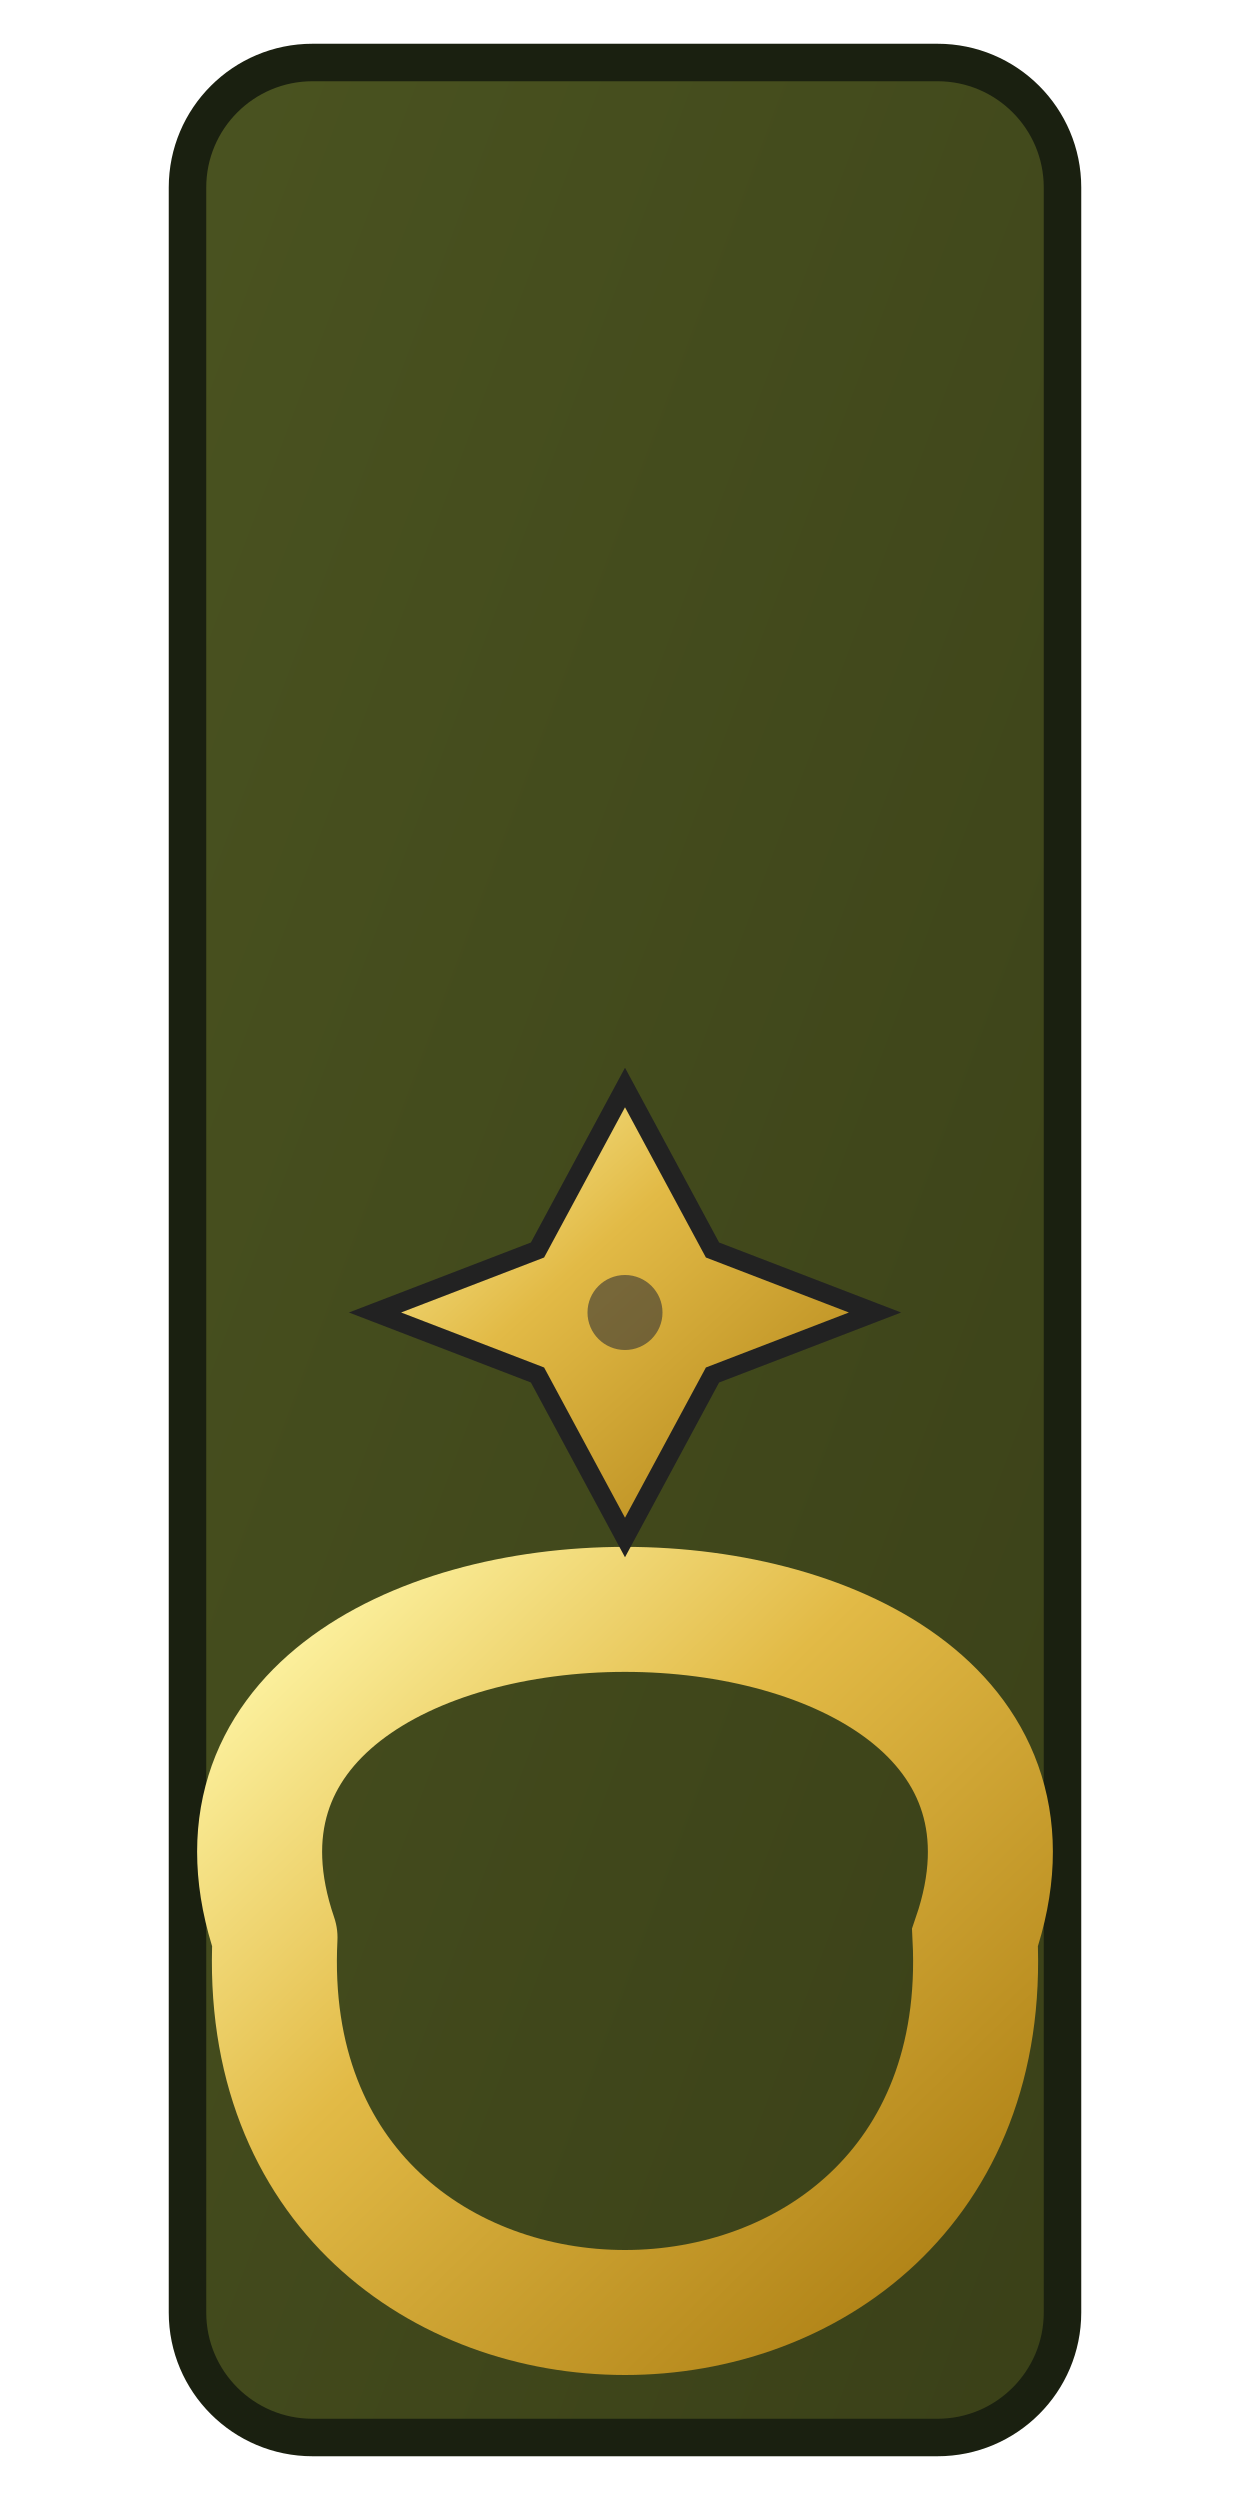
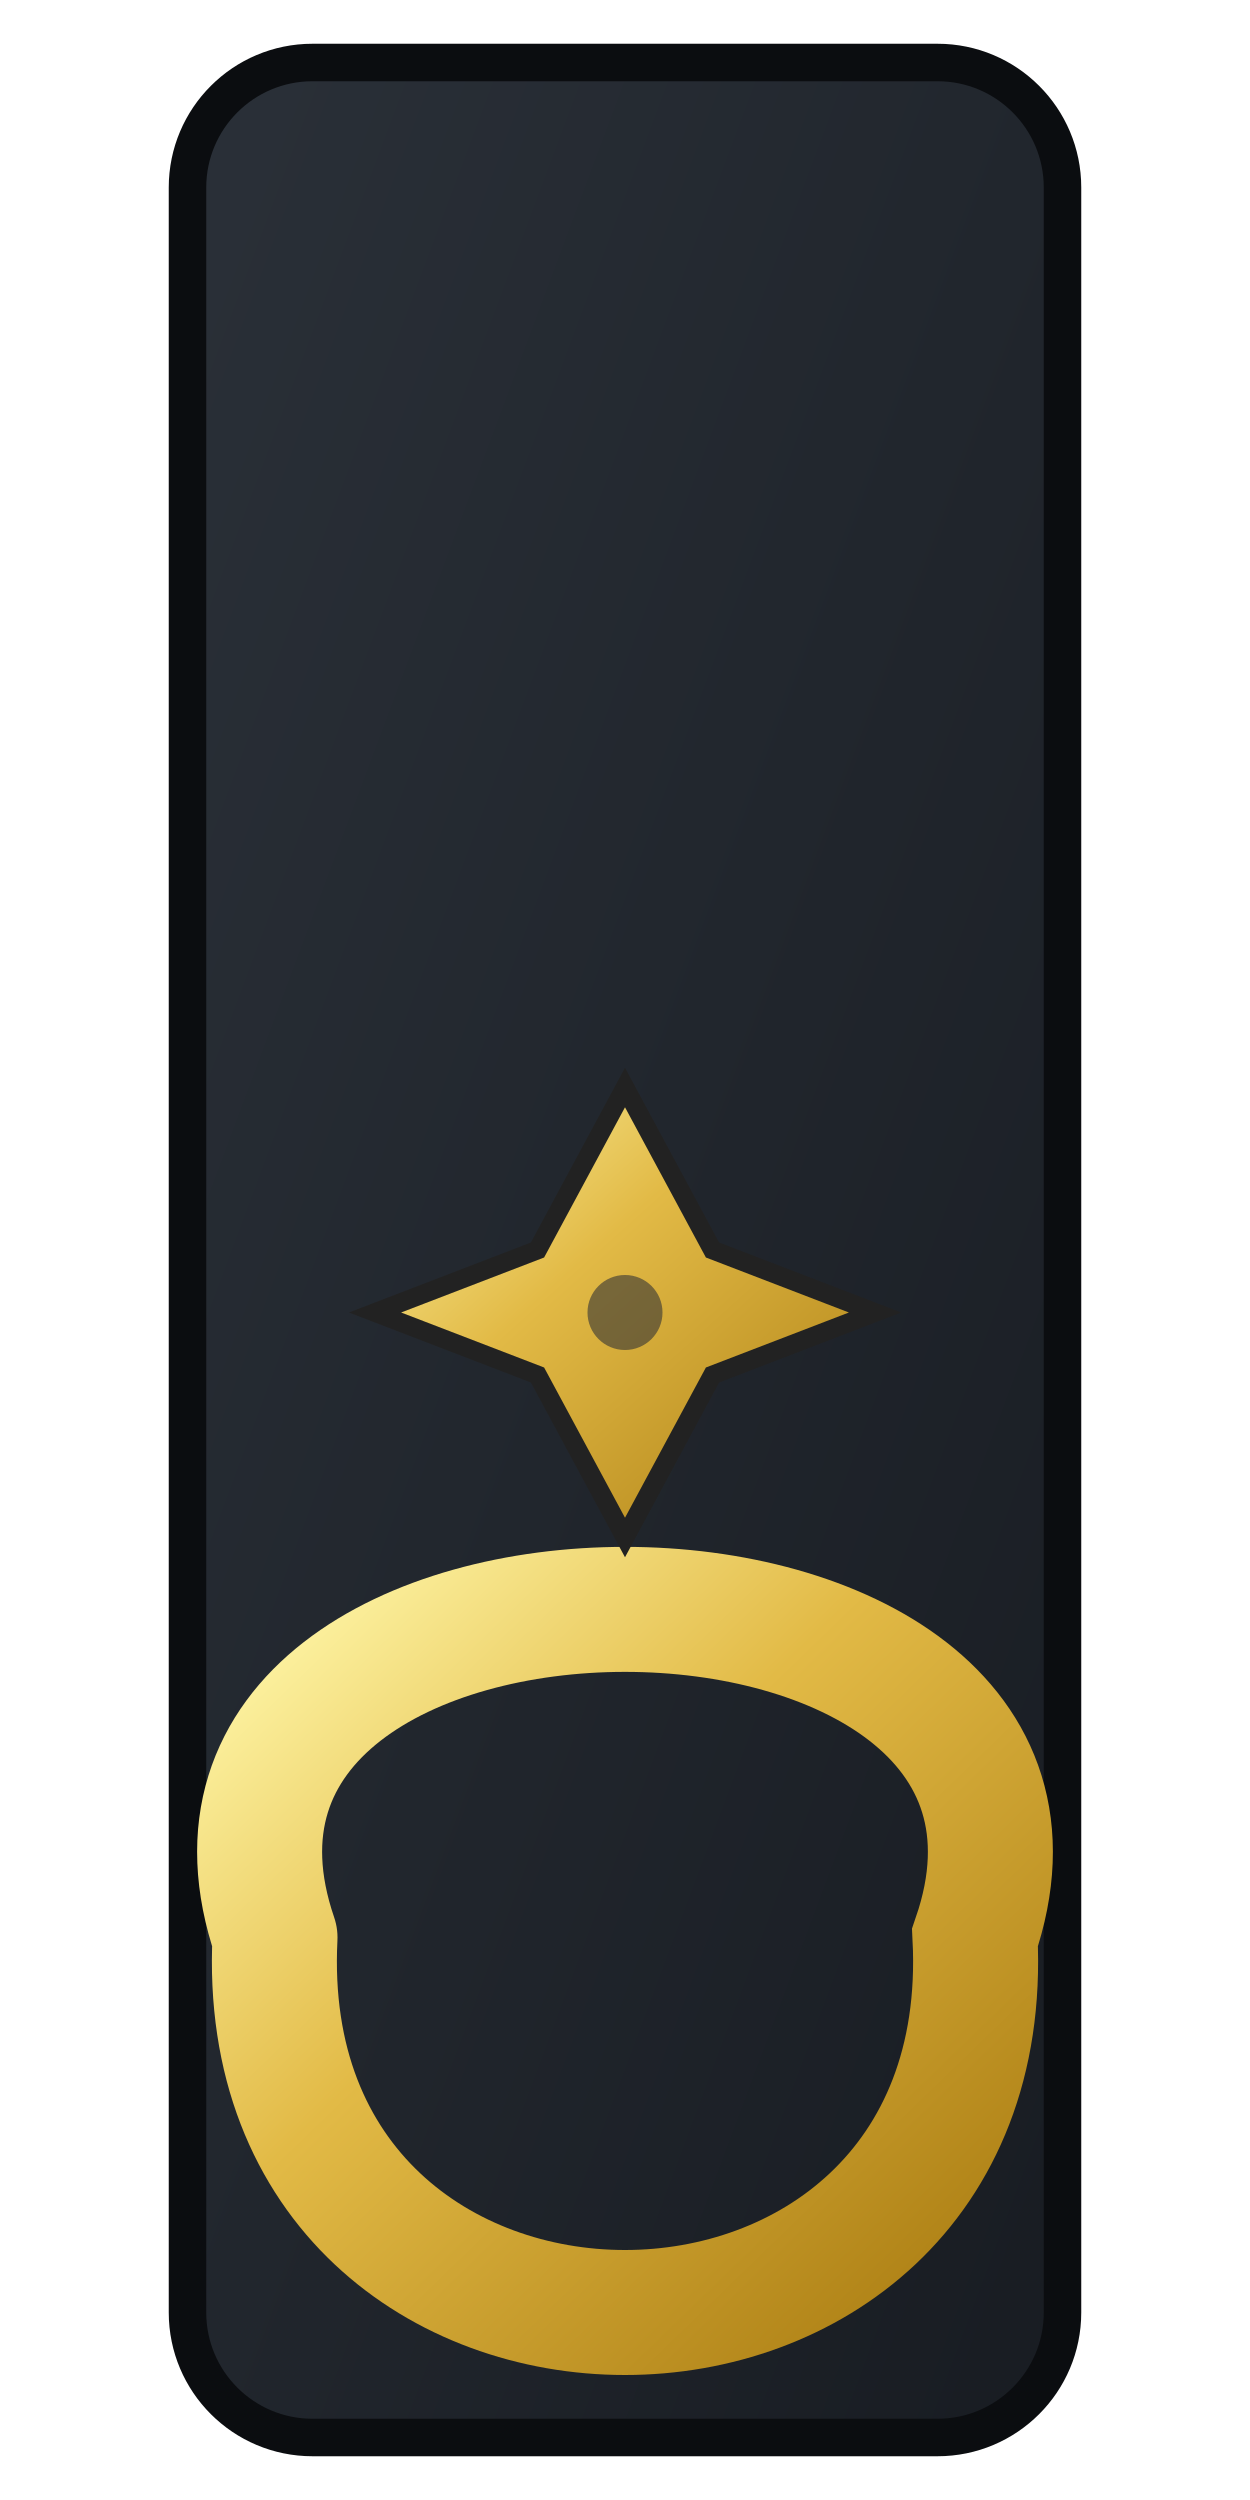
<svg xmlns="http://www.w3.org/2000/svg" viewBox="0 0 100 200" width="100" height="200">
  <defs>
    <linearGradient id="bgGrad" x1="0" y1="0" x2="1" y2="1">
-       <stop offset="0%" stop-color="#4a5320" />
-       <stop offset="100%" stop-color="#3a4018" />
+       <stop offset="0%" stop-color="#2a3038" />
+       <stop offset="100%" stop-color="#181c22" />
    </linearGradient>
    <linearGradient id="silverGrad" x1="0" y1="0" x2="1" y2="1">
      <stop offset="0%" stop-color="#ffffff" />
      <stop offset="50%" stop-color="#d0d0d0" />
      <stop offset="100%" stop-color="#888888" />
    </linearGradient>
    <linearGradient id="goldGrad" x1="0" y1="0" x2="1" y2="1">
      <stop offset="0%" stop-color="#fff7a8" />
      <stop offset="40%" stop-color="#e2ba46" />
      <stop offset="100%" stop-color="#aa7c11" />
    </linearGradient>
    <linearGradient id="altgoldGrad" x1="0" y1="0" x2="1" y2="1">
      <stop offset="0%" stop-color="#f0ca8b" />
      <stop offset="50%" stop-color="#c98138" />
      <stop offset="100%" stop-color="#914d14" />
    </linearGradient>
  </defs>
-   <rect x="15" y="5" width="70" height="190" rx="10" fill="url(#bgGrad)" stroke="#1a2010" stroke-width="3" />
+   <rect x="15" y="5" width="70" height="190" rx="10" fill="url(#bgGrad)" stroke="#0b0d10" stroke-width="3" />
  <path d="M 22 155 C 10 120, 90 120, 78 155 C 80 195, 20 195, 22 155" fill="none" stroke="url(#goldGrad)" stroke-width="10" stroke-linecap="round" />
  <path d="M 35 175 L 65 175" stroke="url(#goldGrad)" stroke-width="6" />
  <polygon points="50,87 57,100 70,105 57,110 50,123 43,110 30,105 43,100" fill="url(#goldGrad)" stroke="#222" stroke-width="1.5" />
  <circle cx="50" cy="105" r="3" fill="#333" opacity="0.6" />
</svg>
